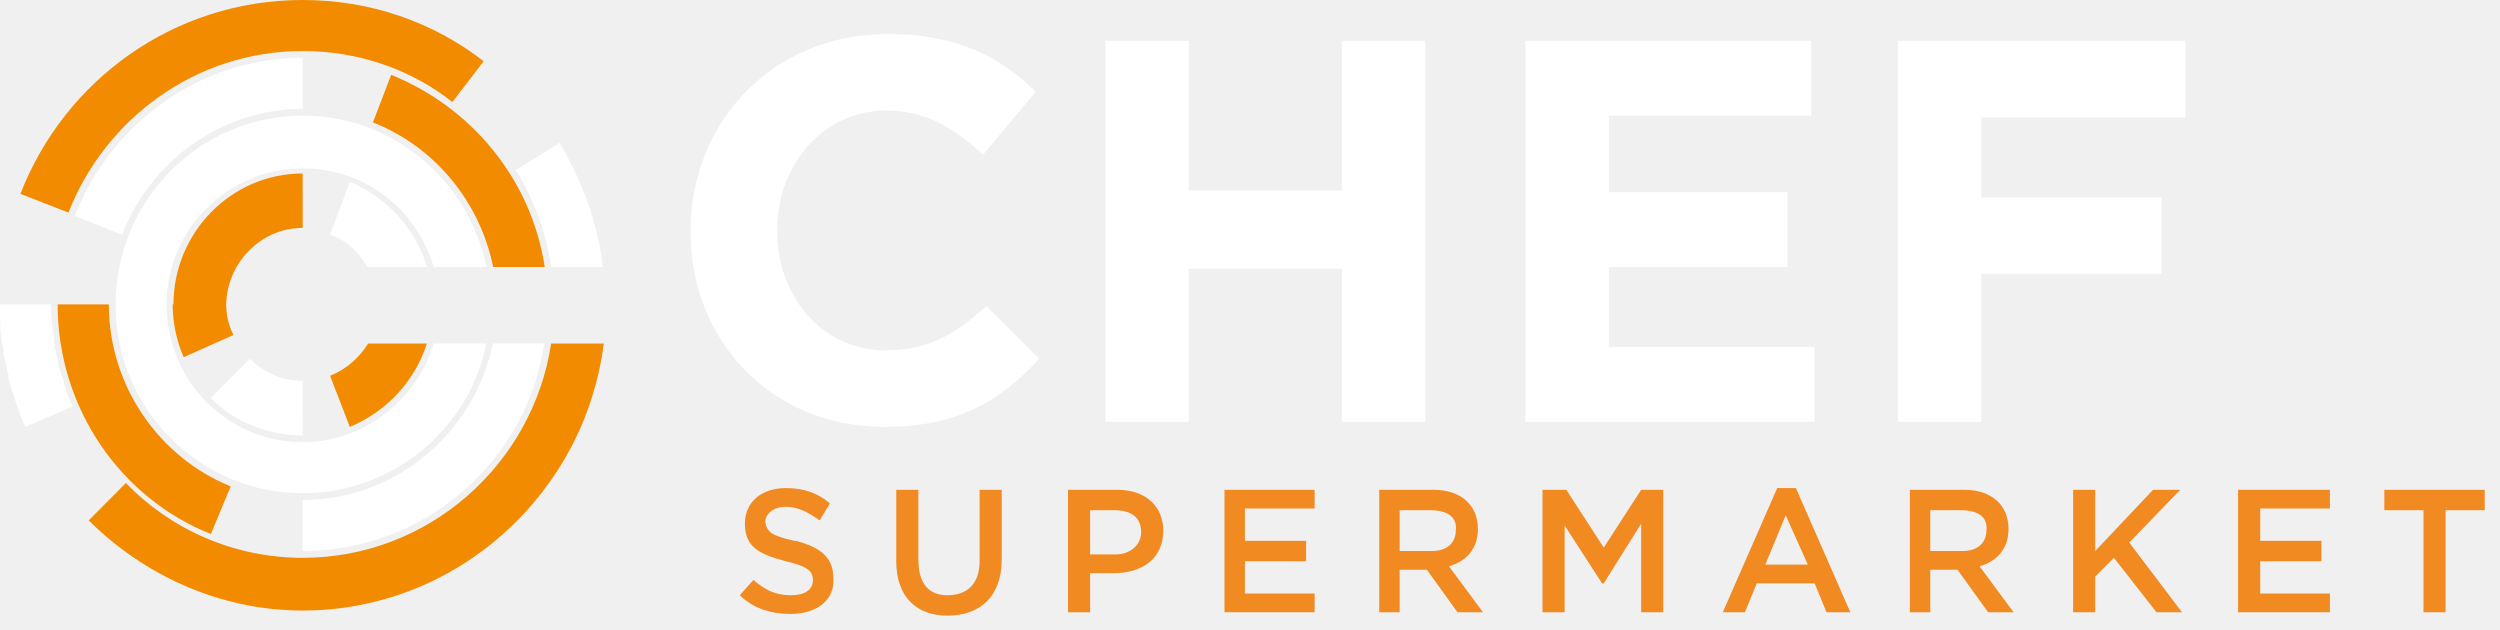
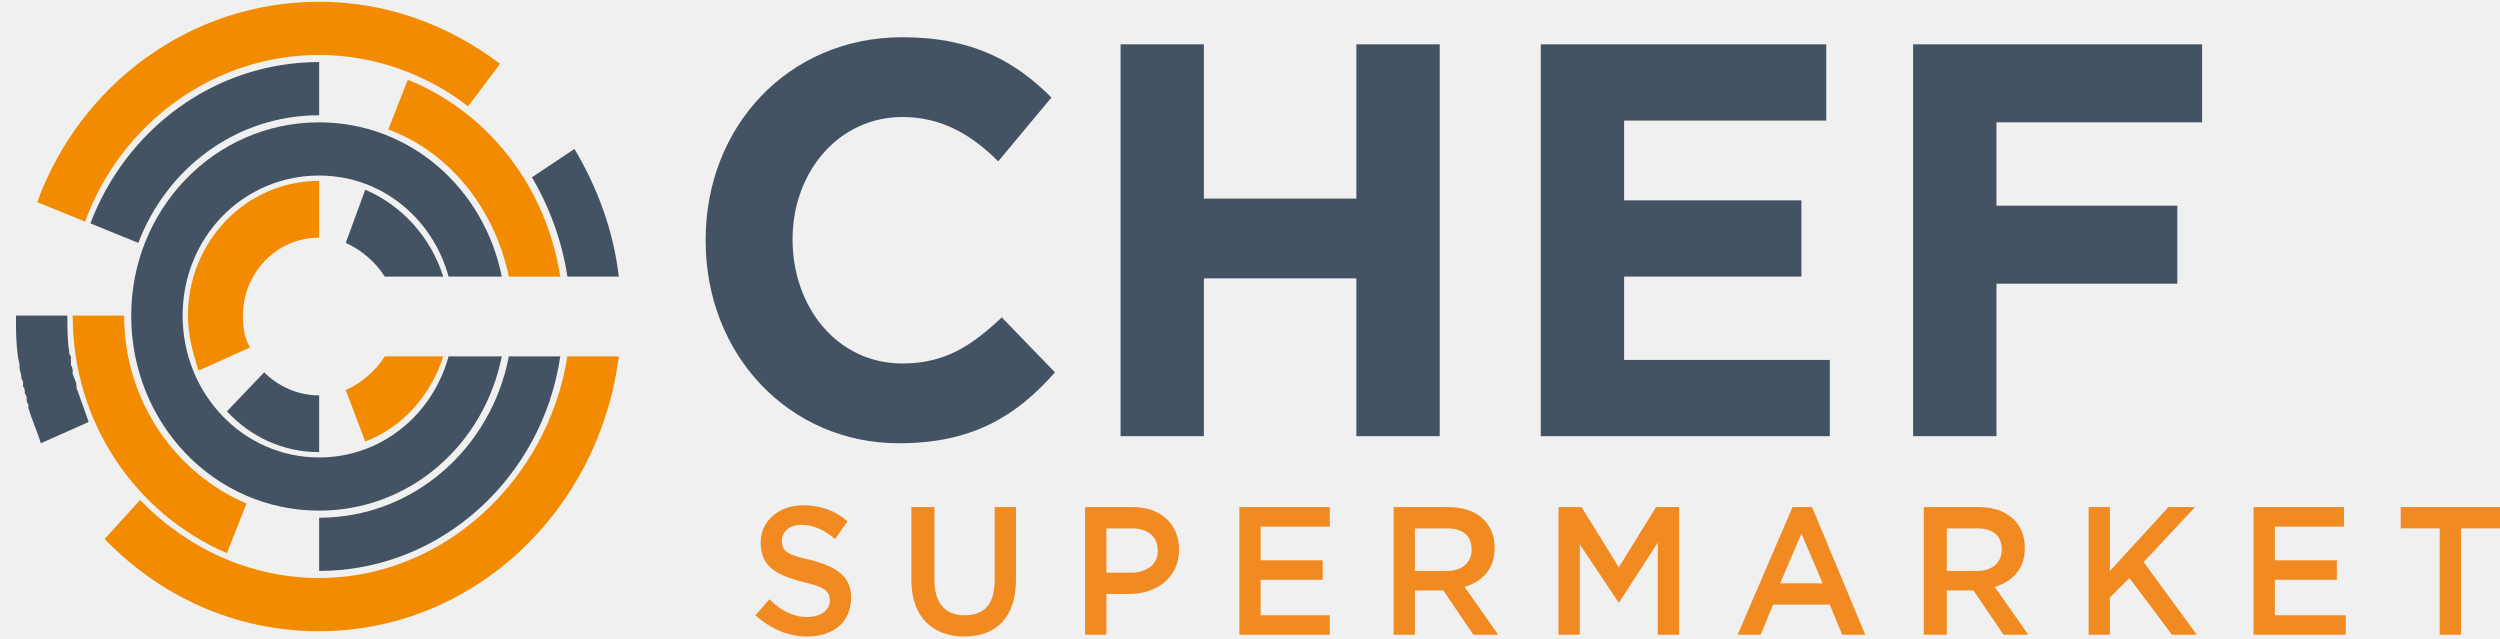
- <svg xmlns="http://www.w3.org/2000/svg" width="147px" height="37px" viewBox="0 0 147 37" version="1.1">
+ <svg xmlns="http://www.w3.org/2000/svg" width="141px" height="36px" viewBox="0 0 141 36" version="1.1">
  <description>Created with Sketch (http://www.bohemiancoding.com/sketch)</description>
  <defs />
  <g id="Page-1" stroke="none" stroke-width="1" fill="none" fill-rule="evenodd">
-     <g id="Cookbooks" transform="translate(-70, -17)">
-       <g id="-:-nav-bar">
-         <g id="logo-supermarket" transform="translate(70, 17)">
-           <g id="Group" fill="#FFFFFF">
-             <path d="M40.6 13.6 L40.6 13.6 C40.6 7.2 45.4 2 52.2 2 C56.3 2 58.9 3.4 60.9 5.4 L57.8 9.1 C56.1 7.5 54.4 6.5 52.1 6.5 C48.4 6.5 45.7 9.7 45.7 13.5 L45.7 13.6 C45.7 17.4 48.3 20.6 52.1 20.6 C54.7 20.6 56.2 19.6 58 18 L61.1 21.1 C58.8 23.6 56.3 25.1 52 25.1 C45.4 25.1 40.6 20.1 40.6 13.6 L40.6 13.6 Z" id="Shape" />
-             <path d="M65 2.4 L69.9 2.4 L69.9 11.2 L78.9 11.2 L78.9 2.4 L83.8 2.4 L83.8 24.8 L78.9 24.8 L78.9 15.8 L69.9 15.8 L69.9 24.8 L65 24.8 L65 2.4 L65 2.4 Z" id="Shape" />
-             <path d="M89.7 2.4 L106.5 2.4 L106.5 6.8 L94.6 6.8 L94.6 11.3 L105.1 11.3 L105.1 15.7 L94.6 15.7 L94.6 20.4 L106.7 20.4 L106.7 24.8 L89.7 24.8 L89.7 2.4 L89.7 2.4 L89.7 2.4 Z" id="Shape" />
-             <path d="M111.6 2.4 L128.5 2.4 L128.5 6.9 L116.5 6.9 L116.5 11.6 L127.1 11.6 L127.1 16.1 L116.5 16.1 L116.5 24.8 L111.6 24.8 L111.6 2.4 L111.6 2.4 Z" id="Shape" />
-           </g>
-           <path d="M17.797 26 C13.377 26 9.8 22.4 9.8 17.9 C9.781 13.5 13.4 9.9 17.8 9.9 C21.445 9.9 24.5 12.3 25.5 15.7 L28.598 15.7 C27.566 10.6 23.1 6.8 17.8 6.8 C11.717 6.8 6.8 11.8 6.8 17.9 C6.771 24 11.7 29 17.8 29 C23.115 29 27.6 25.2 28.6 20.2 L25.496 20.2 C24.529 23.5 21.4 26 17.8 26 L17.797 26 Z" id="Shape" fill="#FFFFFF" />
-           <path d="M12.394 23.4 C13.778 24.8 15.7 25.6 17.8 25.6 L17.797 22.4 C16.569 22.4 15.5 21.9 14.7 21.1 L12.394 23.4 L12.394 23.4 Z" id="Shape" fill="#FFFFFF" />
-           <path d="M10.152 17.9 C10.152 19 10.4 20.1 10.8 21 L13.724 19.7 C13.482 19.2 13.3 18.6 13.3 17.9 C13.347 15.5 15.3 13.4 17.8 13.4 L17.796 10.2 C13.581 10.2 10.2 13.7 10.2 17.9 L10.152 17.9 Z" id="Shape" fill="#F38B00" />
-           <path d="M20.569 10.7 L19.41 13.8 C20.356 14.1 21.1 14.8 21.6 15.7 L25.111 15.7 C24.427 13.4 22.7 11.6 20.6 10.7 L20.569 10.7 Z" id="Shape" fill="#FFFFFF" />
-           <path d="M19.41 22.1 L20.569 25.1 C22.737 24.2 24.4 22.4 25.1 20.2 L21.649 20.2 C21.146 21 20.4 21.7 19.4 22.1 L19.41 22.1 Z" id="Shape" fill="#F38B00" />
-           <path d="M3.653 22.2 C3.602 22.1 3.6 21.9 3.5 21.7 C3.507 21.7 3.5 21.7 3.5 21.7 C3.46 21.5 3.4 21.4 3.4 21.2 C3.378 21.2 3.4 21.2 3.4 21.1 C3.334 21 3.3 20.8 3.3 20.7 C3.268 20.6 3.3 20.6 3.2 20.5 C3.227 20.4 3.2 20.3 3.2 20.2 C3.177 20.1 3.2 20 3.2 19.9 C3.064 19.3 3 18.6 3 17.9 L-1.65645763e-17 17.9 C-0.001 18.7 0 19.4 0.1 20.1 L0.129 20.1 C0.131 20.1 0.1 20.1 0.1 20.1 C0.159 20.3 0.2 20.5 0.2 20.7 C0.224 20.8 0.2 20.8 0.2 20.9 C0.268 21 0.3 21.2 0.3 21.3 C0.341 21.4 0.4 21.5 0.4 21.6 C0.402 21.7 0.4 21.8 0.5 22 C0.48 22.1 0.5 22.2 0.5 22.3 C0.559 22.4 0.6 22.5 0.6 22.6 C0.643 22.7 0.7 22.8 0.7 23 C0.731 23 0.7 23.1 0.8 23.1 L0.762 23.1 C0.971 23.8 1.2 24.5 1.5 25.1 L4.271 23.9 C4.032 23.4 3.8 22.8 3.7 22.2 L3.653 22.2 L3.653 22.2 Z" id="Shape" fill="#FFFFFF" />
-           <path d="M17.797 32.8 C13.722 32.8 10 31.1 7.4 28.4 L5.215 30.6 C8.435 33.8 12.9 35.9 17.8 35.9 C26.872 35.9 34.4 29 35.5 20.2 L32.407 20.2 C31.331 27.3 25.2 32.8 17.8 32.8 L17.797 32.8 Z" id="Shape" fill="#F38B00" />
-           <path d="M17.797 3 C21.107 3 24.2 4.1 26.6 6 L28.44 3.6 C25.471 1.3 21.8 0 17.8 0 C10.245 0 3.8 4.7 1.2 11.4 L4.025 12.5 C6.175 7 11.5 3 17.8 3 L17.797 3 Z" id="Shape" fill="#F38B00" />
-           <path d="M32.407 15.7 L35.455 15.7 C35.128 13 34.2 10.6 32.9 8.4 L30.33 10 C31.377 11.7 32.1 13.6 32.4 15.7 L32.407 15.7 Z" id="Shape" fill="#FFFFFF" />
-           <path d="M28.975 15.7 L32.032 15.7 C31.234 10.5 27.7 6.3 23 4.4 L21.928 7.2 C25.506 8.6 28.2 11.8 29 15.7 L28.975 15.7 Z" id="Shape" fill="#F38B00" />
-           <path d="M17.797 6.4 L17.797 6.4 L17.797 3.4 C17.797 3.4 17.8 3.4 17.8 3.4 C11.694 3.4 6.5 7.3 4.4 12.7 L7.176 13.8 C8.834 9.5 13 6.4 17.8 6.4 L17.797 6.4 Z" id="Shape" fill="#FFFFFF" />
-           <path d="M6.4 17.9 L6.4 17.9 L3.389 17.9 C3.389 24 7.1 29.3 12.4 31.4 L13.564 28.6 C9.37 26.9 6.4 22.7 6.4 17.9 L6.4 17.9 Z" id="Shape" fill="#F38B00" />
-           <path d="M17.797 29.4 L17.797 32.4 C24.985 32.4 31 27.1 32 20.2 L28.975 20.2 C27.937 25.4 23.3 29.4 17.8 29.4 L17.797 29.4 Z" id="Shape" fill="#FFFFFF" />
-           <g id="Group" fill="#F18A21">
-             <path d="M46.8 31.8 C48.3 32.2 49 32.8 49 34 C49.1 35.3 48 36.1 46.5 36.1 C45.4 36.1 44.3 35.8 43.5 35 L44.3 34.1 C45 34.7 45.6 35 46.5 35 C47.3 35 47.8 34.7 47.8 34.1 C47.8 33.6 47.5 33.3 46.2 33 C44.7 32.6 43.8 32.2 43.8 30.8 C43.8 29.5 44.8 28.7 46.2 28.7 C47.3 28.7 48.1 29 48.8 29.6 L48.2 30.6 C47.5 30.1 46.9 29.8 46.2 29.8 C45.5 29.8 45 30.2 45 30.7 C45.1 31.3 45.4 31.5 46.7 31.8 L46.8 31.8 Z" id="Shape" />
-             <path d="M58.9 32.9 C58.9 35.1 57.6 36.2 55.7 36.2 C53.9 36.2 52.7 35.1 52.7 33 L52.7 28.8 L54 28.8 L54 32.9 C54 34.3 54.6 35 55.7 35 C56.9 35 57.6 34.3 57.6 33 L57.6 28.8 L58.9 28.8 L58.9 32.9 L58.9 32.9 Z" id="Shape" />
-             <path d="M65.5 33.7 L64.1 33.7 L64.1 36 L62.8 36 L62.8 28.8 L65.7 28.8 C67.4 28.8 68.4 29.8 68.4 31.2 C68.4 32.9 67.1 33.7 65.5 33.7 L65.5 33.7 ZM65.6 30 L64.1 30 L64.1 32.6 L65.6 32.6 C66.5 32.6 67.1 32 67.1 31.3 C67.1 30.4 66.5 30 65.5 30 L65.6 30 Z" id="Shape" />
-             <path d="M77.3 29.9 L73.2 29.9 L73.2 31.8 L76.8 31.8 L76.8 33 L73.2 33 L73.2 34.9 L77.3 34.9 L77.3 36 L72 36 L72 28.8 L77.3 28.8 L77.3 29.9 L77.3 29.9 Z" id="Shape" />
-             <path d="M85.7 36 L83.9 33.5 L82.3 33.5 L82.3 36 L81.1 36 L81.1 28.8 L84.3 28.8 C85.9 28.8 86.9 29.7 86.9 31.1 C86.9 32.3 86.2 33 85.2 33.3 L87.2 36 L85.7 36 L85.7 36 ZM84.2 30 L82.3 30 L82.3 32.4 L84.2 32.4 C85.1 32.4 85.6 31.9 85.6 31.2 C85.7 30.4 85.1 30 84.1 30 L84.2 30 Z" id="Shape" />
-             <path d="M94.3 34.3 L94.2 34.3 L92 30.9 L92 36 L90.7 36 L90.7 28.8 L92.1 28.8 L94.3 32.2 L96.5 28.8 L97.8 28.8 L97.8 36 L96.5 36 L96.5 30.8 L94.3 34.3 L94.3 34.3 Z" id="Shape" />
-             <path d="M108.8 36 L107.4 36 L106.7 34.3 L103.3 34.3 L102.6 36 L101.3 36 L104.5 28.7 L105.6 28.7 L108.8 36 L108.8 36 ZM105 30.3 L103.8 33.2 L106.3 33.2 L105 30.3 L105 30.3 Z" id="Shape" />
-             <path d="M116.9 36 L115.1 33.5 L113.5 33.5 L113.5 36 L112.3 36 L112.3 28.8 L115.5 28.8 C117.1 28.8 118.1 29.7 118.1 31.1 C118.1 32.3 117.4 33 116.4 33.3 L118.4 36 L116.9 36 L116.9 36 ZM115.4 30 L113.5 30 L113.5 32.4 L115.4 32.4 C116.3 32.4 116.8 31.9 116.8 31.2 C116.9 30.4 116.3 30 115.3 30 L115.4 30 Z" id="Shape" />
-             <path d="M128.3 36 L126.8 36 L124.3 32.8 L123.2 33.9 L123.2 36 L121.9 36 L121.9 28.8 L123.2 28.8 L123.2 32.4 L126.6 28.8 L128.2 28.8 L125.2 31.9 L128.3 36 L128.3 36 Z" id="Shape" />
-             <path d="M137 29.9 L132.9 29.9 L132.9 31.8 L136.5 31.8 L136.5 33 L132.9 33 L132.9 34.9 L137 34.9 L137 36 L131.6 36 L131.6 28.8 L137 28.8 L137 29.9 L137 29.9 Z" id="Shape" />
-             <path d="M143.8 36 L142.5 36 L142.5 30 L140.2 30 L140.2 28.8 L146.1 28.8 L146.1 30 L143.8 30 L143.8 36 L143.8 36 Z" id="Shape" />
-           </g>
-         </g>
+     <g id="Cookbooks" transform="translate(-54, -32)">
+       <g id="logo-supermarket">
+         <path d="M93.8 45.6 L93.8 45.5 C93.8 39.2 98.4 34.1 104.9 34.1 C108.9 34.1 111.3 35.5 113.3 37.5 L110.3 41.1 C108.7 39.5 107 38.6 104.9 38.6 C101.3 38.6 98.7 41.7 98.7 45.5 L98.7 45.5 C98.7 49.3 101.2 52.5 104.9 52.5 C107.3 52.5 108.8 51.5 110.5 49.9 L113.5 53 C111.3 55.5 108.8 57 104.7 57 C98.5 57 93.8 52 93.8 45.6 " id="Fill-1" fill="#435363" />
+         <path d="M117.2 34.5 L121.9 34.5 L121.9 43.2 L130.5 43.2 L130.5 34.5 L135.2 34.5 L135.2 56.6 L130.5 56.6 L130.5 47.7 L121.9 47.7 L121.9 56.6 L117.2 56.6 L117.2 34.5 " id="Fill-2" fill="#435363" />
+         <path d="M140.9 34.5 L157 34.5 L157 38.8 L145.6 38.8 L145.6 43.3 L155.6 43.3 L155.6 47.6 L145.6 47.6 L145.6 52.3 L157.2 52.3 L157.2 56.6 L140.9 56.6 L140.9 34.5 " id="Fill-3" fill="#435363" />
+         <path d="M161.9 34.5 L178.2 34.5 L178.2 38.9 L166.6 38.9 L166.6 43.6 L176.8 43.6 L176.8 48 L166.6 48 L166.6 56.6 L161.9 56.6 L161.9 34.5 " id="Fill-4" fill="#435363" />
+         <path d="M72 57.8 C67.7 57.8 64.3 54.2 64.3 49.8 C64.3 45.4 67.7 41.9 72 41.9 C75.5 41.9 78.4 44.3 79.3 47.6 L82.3 47.6 C81.3 42.6 77.1 38.9 72 38.9 C66.1 38.9 61.4 43.8 61.4 49.8 C61.4 55.9 66.1 60.8 72 60.8 C77.1 60.8 81.3 57.1 82.3 52.1 L79.3 52.1 C78.4 55.4 75.5 57.8 72 57.8 " id="Fill-5" fill="#435363" />
+         <path d="M66.8 55.2 C68.1 56.6 69.9 57.5 72 57.5 L72 54.3 C70.8 54.3 69.7 53.8 68.9 53 L66.8 55.2 " id="Fill-6" fill="#435363" />
+         <path d="M64.6 49.8 C64.6 50.9 64.9 52 65.2 52.9 L68.1 51.6 C67.8 51.1 67.7 50.5 67.7 49.8 C67.7 47.4 69.6 45.4 72 45.4 L72 42.2 C67.9 42.2 64.6 45.6 64.6 49.8 " id="Fill-7" fill="#F38B00" />
+         <path d="M74.6 42.7 L73.5 45.7 C74.4 46.1 75.2 46.8 75.7 47.6 L79 47.6 C78.3 45.4 76.7 43.6 74.6 42.7 " id="Fill-8" fill="#435363" />
+         <path d="M73.5 54 L74.6 56.9 C76.7 56.1 78.3 54.3 79 52.1 L75.7 52.1 C75.2 52.9 74.4 53.6 73.5 54 " id="Fill-9" fill="#F38B00" />
+         <path d="M58.4 54.1 C58.3 53.9 58.3 53.8 58.3 53.6 C58.3 53.6 58.3 53.6 58.3 53.6 C58.2 53.4 58.2 53.3 58.1 53.1 C58.1 53.1 58.1 53 58.1 53 C58.1 52.9 58.1 52.7 58 52.6 C58 52.5 58 52.5 58 52.4 C58 52.3 58 52.2 58 52.1 C57.9 52 57.9 51.9 57.9 51.8 C57.8 51.2 57.8 50.5 57.8 49.8 L54.9 49.8 C54.9 50.6 54.9 51.3 55 52 L55 52 C55 52 55 52 55 52 C55 52.2 55.1 52.4 55.1 52.6 C55.1 52.6 55.1 52.7 55.1 52.7 C55.1 52.9 55.2 53.1 55.2 53.2 C55.2 53.3 55.2 53.4 55.3 53.5 C55.3 53.6 55.3 53.7 55.3 53.8 C55.4 53.9 55.4 54 55.4 54.2 C55.4 54.2 55.5 54.3 55.5 54.4 C55.5 54.6 55.5 54.7 55.6 54.8 C55.6 54.9 55.6 54.9 55.6 55 L55.6 55 C55.8 55.7 56.1 56.3 56.3 57 L59 55.8 C58.8 55.2 58.6 54.7 58.4 54.1 " id="Fill-10" fill="#435363" />
+         <path d="M72 64.6 C68.1 64.6 64.5 62.9 61.9 60.2 L59.9 62.4 C63 65.6 67.2 67.6 72 67.6 C80.7 67.6 87.8 60.8 88.9 52.1 L86 52.1 C84.9 59.1 79 64.6 72 64.6 " id="Fill-11" fill="#F38B00" />
+         <path d="M72 35.1 C75.1 35.1 78.1 36.2 80.4 38 L82.2 35.6 C79.3 33.4 75.8 32.1 72 32.1 C64.7 32.1 58.5 36.8 56.1 43.4 L58.8 44.5 C60.8 39 66 35.1 72 35.1 " id="Fill-12" fill="#F38B00" />
+         <path d="M86 47.6 L88.9 47.6 C88.6 45 87.7 42.6 86.4 40.4 L84 42 C85 43.7 85.7 45.6 86 47.6 " id="Fill-13" fill="#435363" />
+         <path d="M82.7 47.6 L85.6 47.6 C84.8 42.5 81.5 38.3 77 36.5 L75.9 39.3 C79.4 40.6 81.9 43.8 82.7 47.6 " id="Fill-14" fill="#F38B00" />
+         <path d="M72 38.5 L72 38.5 L72 35.5 C72 35.5 72 35.5 72 35.5 C66.1 35.5 61.1 39.3 59.1 44.6 L61.8 45.7 C63.4 41.5 67.3 38.5 72 38.5 " id="Fill-15" fill="#435363" />
+         <path d="M61 49.8 L58.1 49.8 C58.1 55.9 61.7 61 66.8 63.2 L67.9 60.4 C63.9 58.7 61 54.6 61 49.8 " id="Fill-16" fill="#F38B00" />
+         <path d="M72 61.2 L72 64.2 C78.9 64.2 84.6 58.9 85.6 52.1 L82.7 52.1 C81.7 57.3 77.3 61.2 72 61.2 " id="Fill-17" fill="#435363" />
+         <path d="M99.8 63.6 C101.2 64 102 64.5 102 65.7 C102 67.1 101 67.9 99.5 67.9 C98.5 67.9 97.5 67.5 96.6 66.7 L97.4 65.8 C98 66.4 98.7 66.8 99.5 66.8 C100.3 66.8 100.8 66.4 100.8 65.9 C100.8 65.3 100.5 65.1 99.2 64.8 C97.7 64.4 96.9 63.9 96.9 62.6 C96.9 61.4 97.9 60.5 99.3 60.5 C100.3 60.5 101.1 60.8 101.8 61.4 L101.1 62.4 C100.5 61.9 99.9 61.6 99.2 61.6 C98.5 61.6 98.1 62 98.1 62.5 C98.1 63.1 98.4 63.3 99.8 63.6 " id="Fill-18" fill="#F18A21" />
+         <path d="M111.3 64.7 C111.3 66.8 110.2 67.9 108.4 67.9 C106.6 67.9 105.4 66.8 105.4 64.7 L105.4 60.6 L106.7 60.6 L106.7 64.7 C106.7 66 107.3 66.7 108.4 66.7 C109.5 66.7 110.1 66.1 110.1 64.7 L110.1 60.6 L111.3 60.6 L111.3 64.7 " id="Fill-19" fill="#F18A21" />
+         <path d="M117.7 65.5 L116.4 65.5 L116.4 67.8 L115.2 67.8 L115.2 60.6 L117.9 60.6 C119.5 60.6 120.5 61.6 120.5 63 C120.5 64.6 119.2 65.5 117.7 65.5 L117.7 65.5 ZM117.8 61.8 L116.4 61.8 L116.4 64.3 L117.8 64.3 C118.7 64.3 119.3 63.8 119.3 63.1 C119.3 62.2 118.7 61.8 117.8 61.8 L117.8 61.8 Z" id="Fill-20" fill="#F18A21" />
+         <path d="M129 61.7 L125.1 61.7 L125.1 63.6 L128.6 63.6 L128.6 64.7 L125.1 64.7 L125.1 66.7 L129 66.7 L129 67.8 L123.9 67.8 L123.9 60.6 L129 60.6 L129 61.7 " id="Fill-21" fill="#F18A21" />
+         <path d="M137.1 67.8 L135.4 65.3 L133.8 65.3 L133.8 67.8 L132.6 67.8 L132.6 60.6 L135.7 60.6 C137.3 60.6 138.3 61.5 138.3 62.9 C138.3 64.1 137.6 64.8 136.6 65.1 L138.5 67.8 L137.1 67.8 L137.1 67.8 ZM135.6 61.8 L133.8 61.8 L133.8 64.2 L135.6 64.2 C136.5 64.2 137 63.7 137 63 C137 62.2 136.5 61.8 135.6 61.8 L135.6 61.8 Z" id="Fill-22" fill="#F18A21" />
+         <path d="M145.3 66 L145.3 66 L143.1 62.7 L143.1 67.8 L141.9 67.8 L141.9 60.6 L143.2 60.6 L145.3 64 L147.4 60.6 L148.7 60.6 L148.7 67.8 L147.5 67.8 L147.5 62.6 L145.3 66 " id="Fill-23" fill="#F18A21" />
+         <path d="M159.2 67.8 L157.9 67.8 L157.2 66.1 L154 66.1 L153.3 67.8 L152 67.8 L155.1 60.6 L156.2 60.6 L159.2 67.8 L159.2 67.8 ZM155.6 62.1 L154.4 64.9 L156.8 64.9 L155.6 62.1 L155.6 62.1 Z" id="Fill-24" fill="#F18A21" />
+         <path d="M167 67.8 L165.3 65.3 L163.8 65.3 L163.8 67.8 L162.5 67.8 L162.5 60.6 L165.6 60.6 C167.2 60.6 168.2 61.5 168.2 62.9 C168.2 64.1 167.5 64.8 166.5 65.1 L168.4 67.8 L167 67.8 L167 67.8 ZM165.5 61.8 L163.8 61.8 L163.8 64.2 L165.5 64.2 C166.4 64.2 166.9 63.7 166.9 63 C166.9 62.2 166.4 61.8 165.5 61.8 L165.5 61.8 Z" id="Fill-25" fill="#F18A21" />
+         <path d="M177.9 67.8 L176.5 67.8 L174.1 64.6 L173 65.7 L173 67.8 L171.8 67.8 L171.8 60.6 L173 60.6 L173 64.2 L176.3 60.6 L177.8 60.6 L174.9 63.7 L177.9 67.8 " id="Fill-26" fill="#F18A21" />
+         <path d="M186.2 61.7 L182.3 61.7 L182.3 63.6 L185.8 63.6 L185.8 64.7 L182.3 64.7 L182.3 66.7 L186.3 66.7 L186.3 67.8 L181.1 67.8 L181.1 60.6 L186.2 60.6 L186.2 61.7 " id="Fill-27" fill="#F18A21" />
+         <path d="M192.8 67.8 L191.6 67.8 L191.6 61.8 L189.4 61.8 L189.4 60.6 L195 60.6 L195 61.8 L192.8 61.8 L192.8 67.8 " id="Fill-28" fill="#F18A21" />
      </g>
    </g>
  </g>
</svg>
